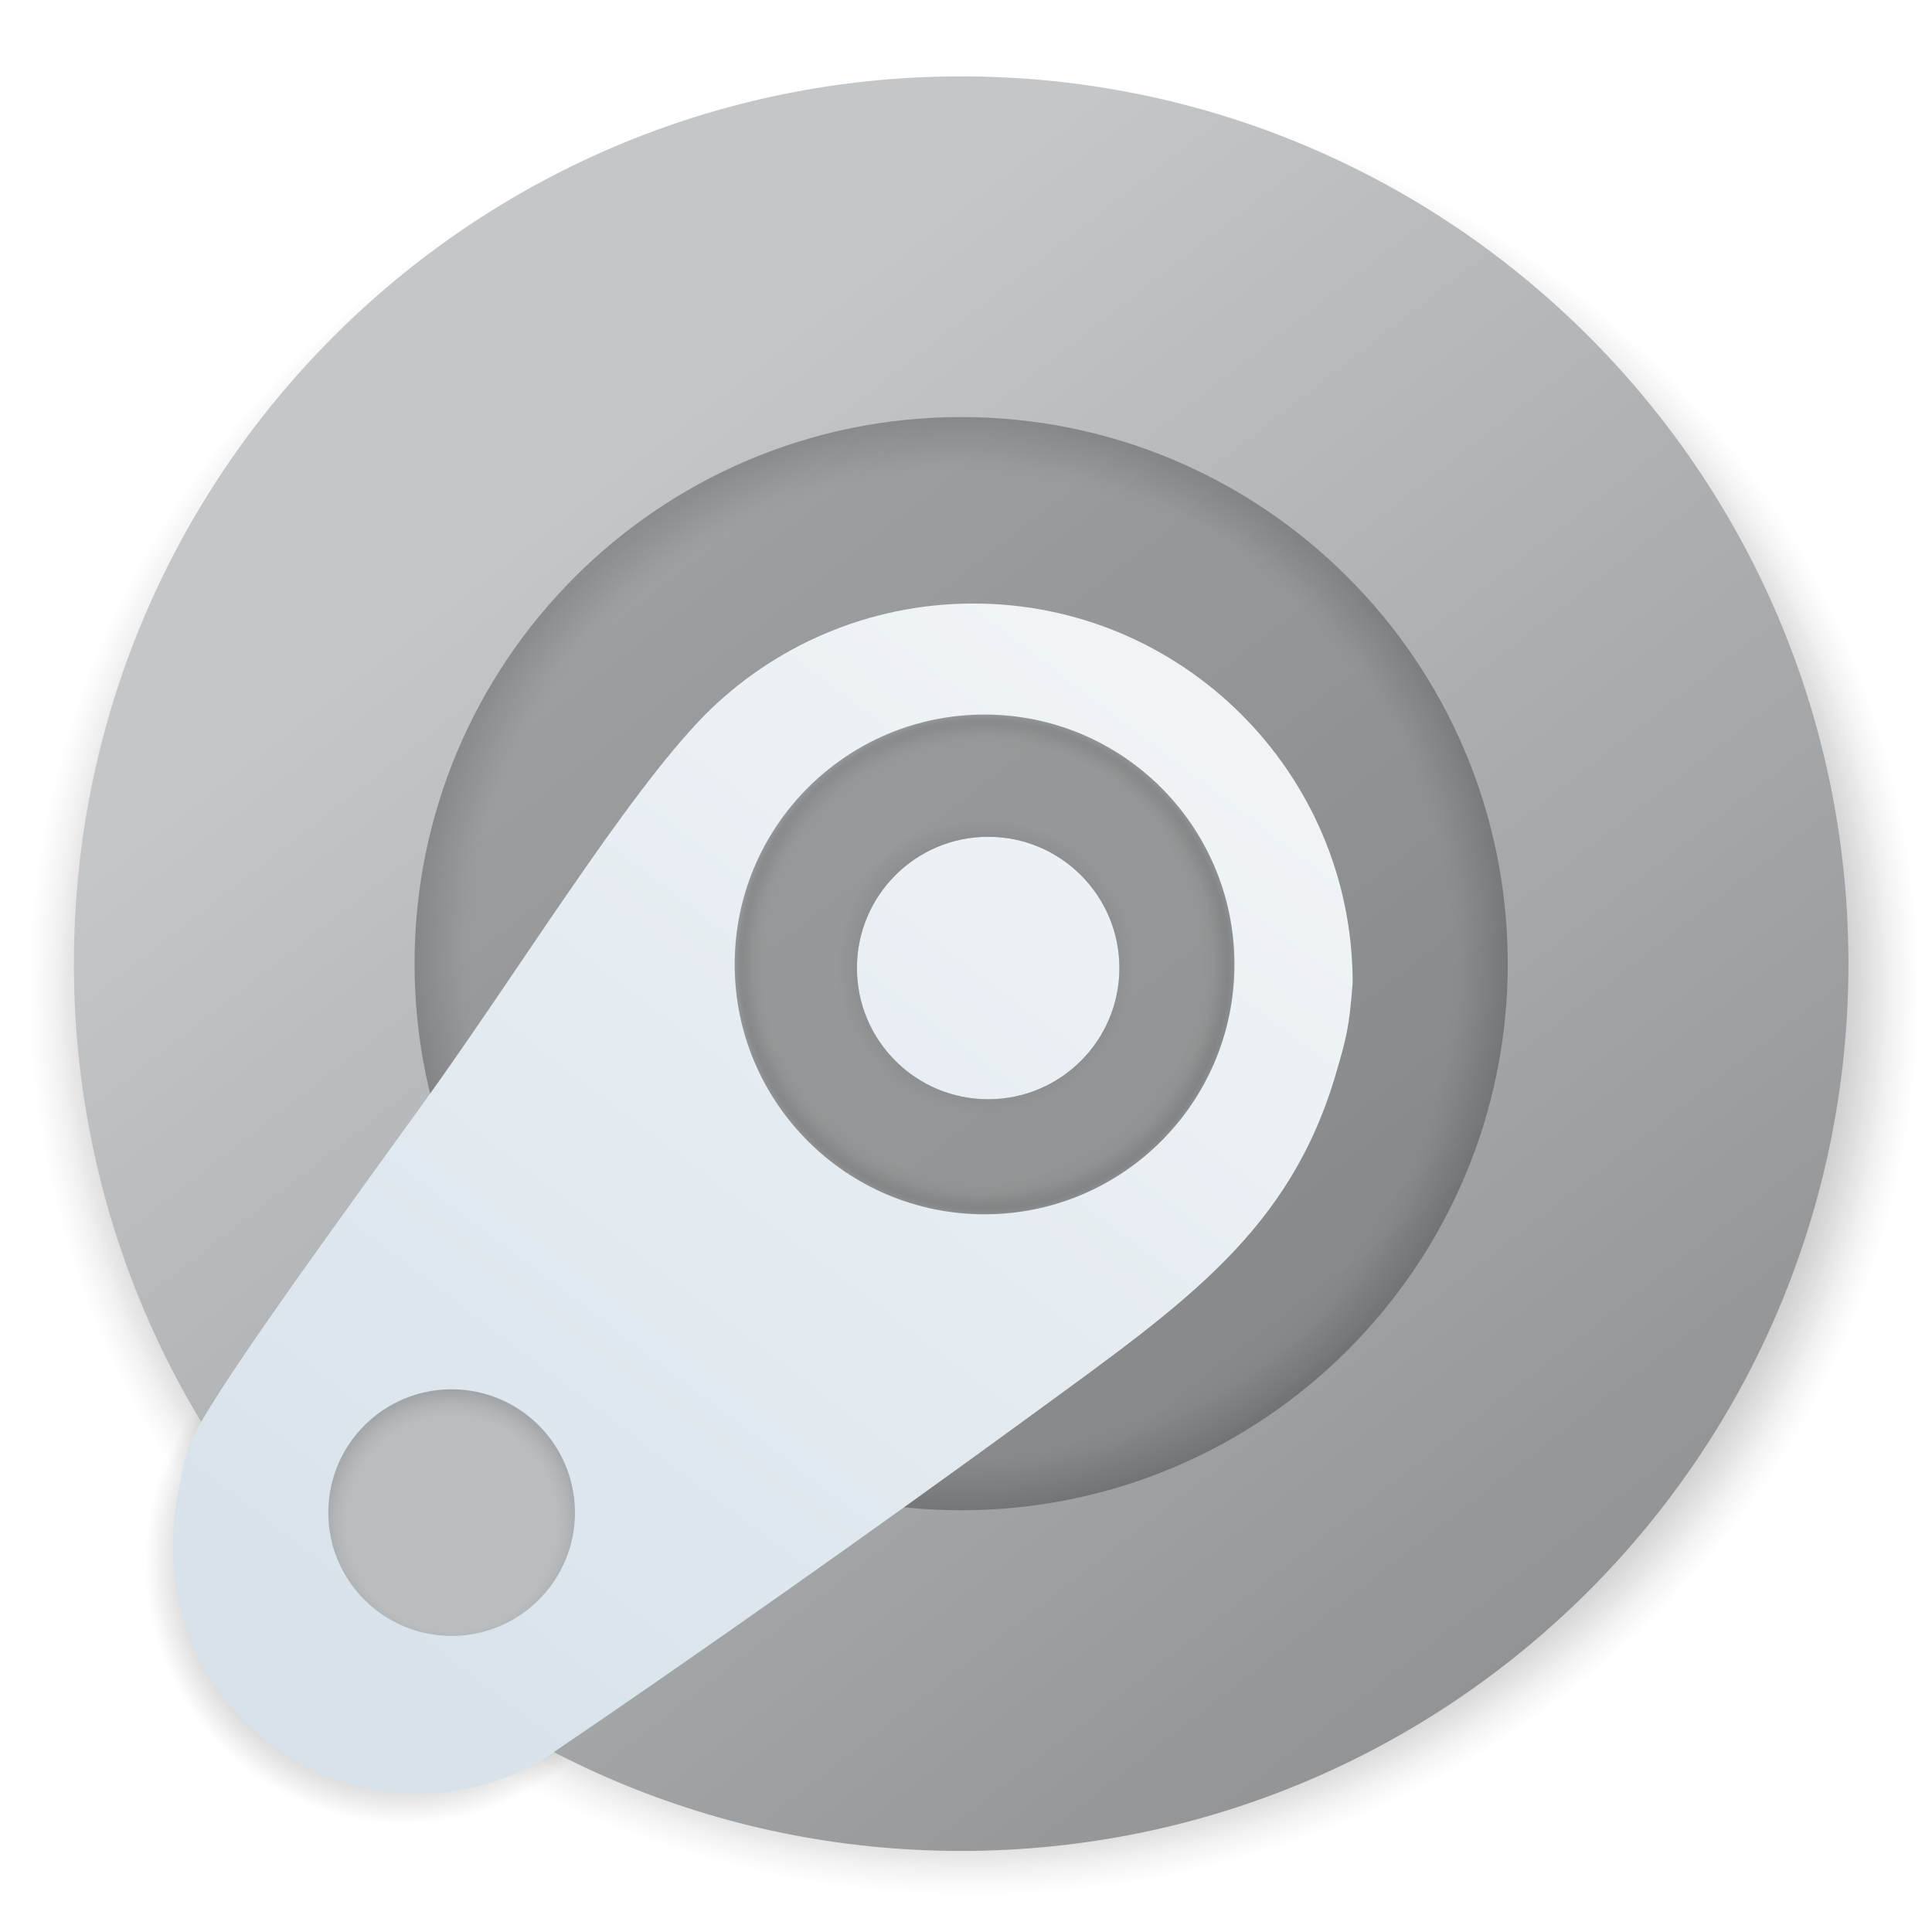
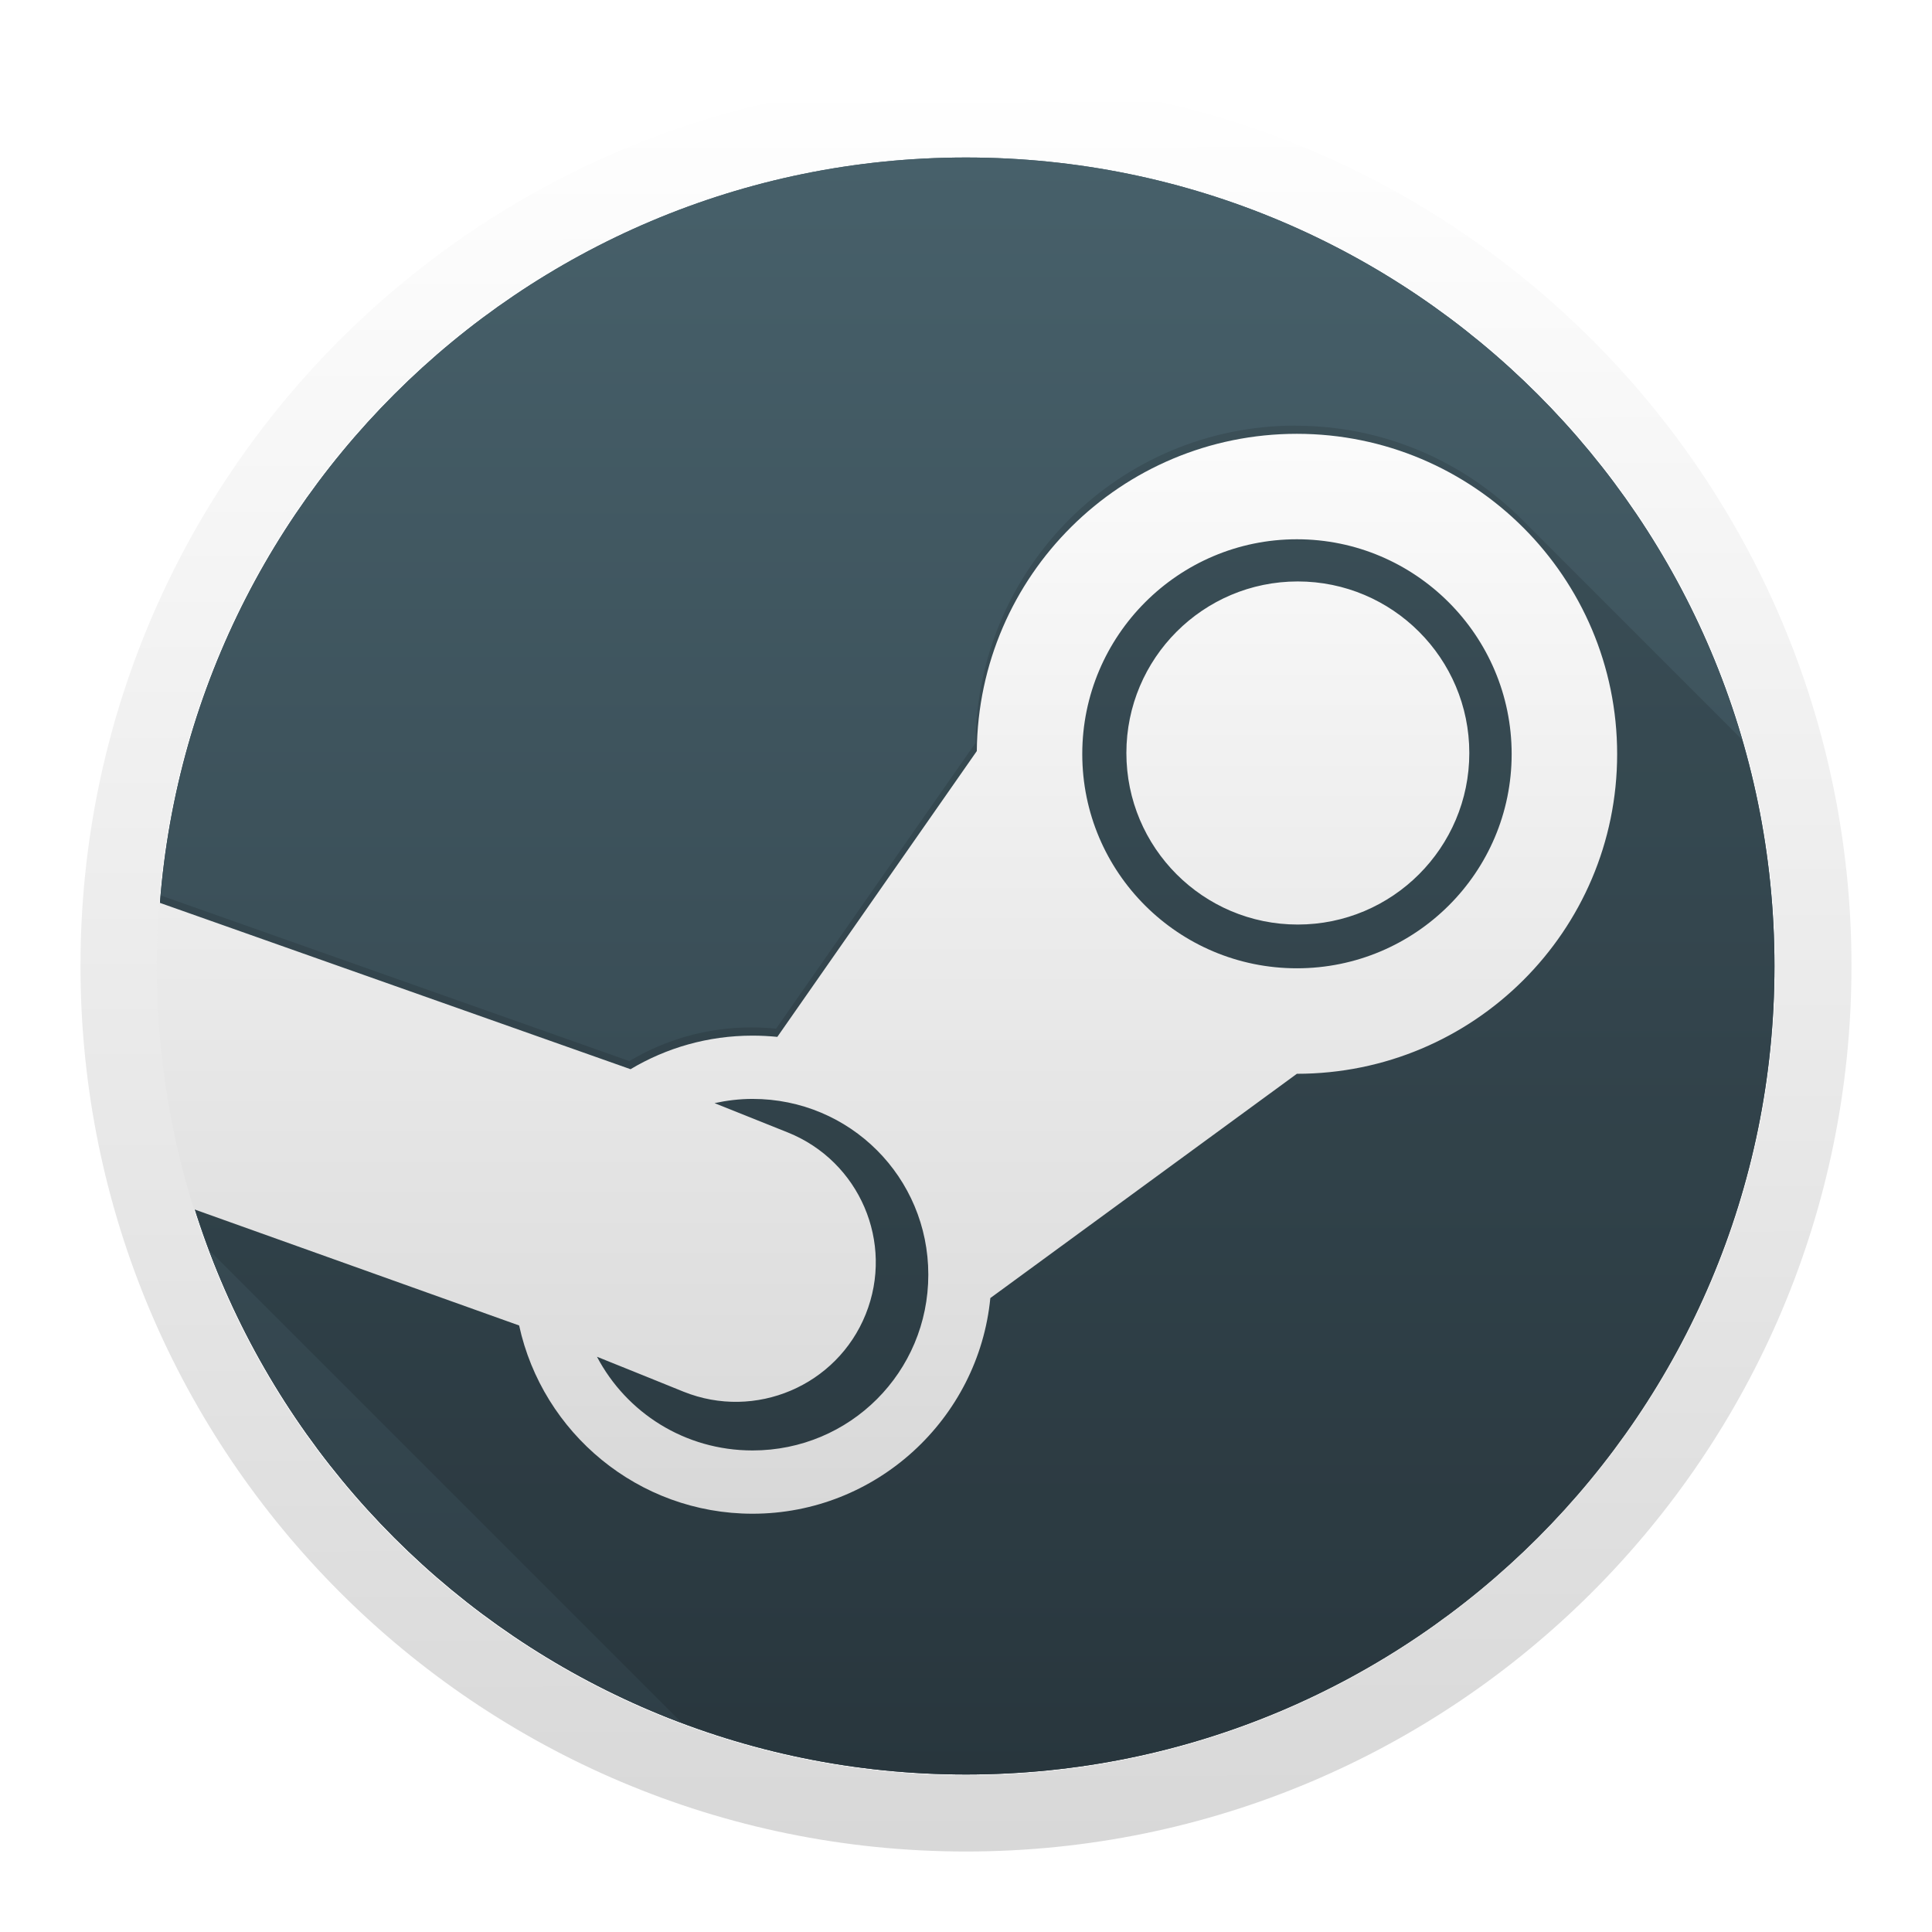
- <svg xmlns="http://www.w3.org/2000/svg" xmlns:xlink="http://www.w3.org/1999/xlink" version="1.1" id="svg2" width="128" height="128" viewBox="0 0 128 128">
-   <defs id="defs6">
-     <linearGradient id="linearGradient925">
-       <stop style="stop-color:#000000;stop-opacity:1;" offset="0" id="stop921" />
-       <stop style="stop-color:#000000;stop-opacity:0;" offset="1" id="stop923" />
-     </linearGradient>
-     <linearGradient id="linearGradient903">
-       <stop style="stop-color:#babdbf;stop-opacity:1" offset="0" id="stop899" />
-       <stop id="stop909" offset="0.802" style="stop-color:#babdbf;stop-opacity:1" />
-       <stop id="stop907" offset="0.892" style="stop-color:#b0b4b6;stop-opacity:1" />
-       <stop style="stop-color:#9fa3a6;stop-opacity:1" offset="1" id="stop901" />
-     </linearGradient>
-     <linearGradient id="linearGradient883">
-       <stop style="stop-color:#292929;stop-opacity:1" offset="0" id="stop879" />
-       <stop id="stop887" offset="0.598" style="stop-color:#999b9d;stop-opacity:1" />
-       <stop style="stop-color:#9a9c9e;stop-opacity:1;" offset="0.863" id="stop891" />
-       <stop style="stop-color:#929495;stop-opacity:1" offset="0.914" id="stop889" />
-       <stop id="stop893" offset="0.962" style="stop-color:#7d7f80;stop-opacity:1" />
-       <stop style="stop-color:#676868;stop-opacity:0.463;" offset="0.982" id="stop895" />
-       <stop style="stop-color:#545454;stop-opacity:0" offset="1" id="stop881" />
-     </linearGradient>
-     <linearGradient id="linearGradient866">
-       <stop style="stop-color:#f0f4f7;stop-opacity:1;" offset="0" id="stop862" />
-       <stop style="stop-color:#d7e2ea;stop-opacity:1" offset="1" id="stop864" />
-     </linearGradient>
-     <linearGradient id="linearGradient847">
-       <stop style="stop-color:#5b5b5b;stop-opacity:1" offset="0" id="stop843" />
-       <stop id="stop851" offset="0.893" style="stop-color:#5b5b5b;stop-opacity:1" />
-       <stop style="stop-color:#545454;stop-opacity:1" offset="0.914" id="stop853" />
-       <stop id="stop855" offset="0.951" style="stop-color:#3d3d3d;stop-opacity:1;" />
-       <stop style="stop-color:#1f1f1f;stop-opacity:1" offset="1" id="stop845" />
-     </linearGradient>
-     <linearGradient id="linearGradient833">
-       <stop style="stop-color:#000000;stop-opacity:1;" offset="0" id="stop829" />
-       <stop id="stop837" offset="0.882" style="stop-color:#272727;stop-opacity:0.33" />
-       <stop style="stop-color:#080808;stop-opacity:0.044" offset="0.975" id="stop839" />
-       <stop style="stop-color:#000000;stop-opacity:0" offset="1" id="stop831" />
-     </linearGradient>
-     <linearGradient id="linearGradient823">
-       <stop style="stop-color:#c4c7ca;stop-opacity:1" offset="0" id="stop819" />
-       <stop style="stop-color:#919395;stop-opacity:1" offset="1" id="stop821" />
-     </linearGradient>
-     <linearGradient xlink:href="#linearGradient823" id="linearGradient825" x1="1003.39" y1="317.373" x2="1157.627" y2="515.678" gradientUnits="userSpaceOnUse" gradientTransform="translate(-916.7317,-377.0021)" />
-     <radialGradient xlink:href="#linearGradient833" id="radialGradient835" cx="1083.475" cy="419.915" fx="1083.475" fy="419.915" r="168.22" gradientUnits="userSpaceOnUse" gradientTransform="matrix(0.9361287,0,0,0.8982355,-865.7491,-350.3713)" />
-     <radialGradient xlink:href="#linearGradient847" id="radialGradient849" cx="1086.017" cy="416.525" fx="1086.017" fy="416.525" r="91.102" gradientUnits="userSpaceOnUse" gradientTransform="translate(-939.6131,-393.9512)" />
-     <linearGradient xlink:href="#linearGradient866" id="linearGradient868" x1="1111.682" y1="368.188" x2="981.685" y2="539.572" gradientUnits="userSpaceOnUse" gradientTransform="translate(-939.6131,-393.9512)" />
-     <radialGradient xlink:href="#linearGradient883" id="radialGradient885" cx="1089.919" cy="416.655" fx="1089.919" fy="416.655" r="41.647" gradientTransform="matrix(1,0,0,1.000001,-939.6131,-393.9517)" gradientUnits="userSpaceOnUse" />
-     <radialGradient xlink:href="#linearGradient903" id="radialGradient905" cx="736.229" cy="491.843" fx="736.229" fy="491.843" r="20.551" gradientUnits="userSpaceOnUse" gradientTransform="matrix(1.072165,-1.0973163e-6,1.1184182e-6,1.092783,-727.8779,-421.6078)" />
-     <radialGradient xlink:href="#linearGradient925" id="radialGradient927" cx="55.297" cy="121.856" fx="55.297" fy="121.856" r="45.551" gradientUnits="userSpaceOnUse" gradientTransform="matrix(0.947777,0,0,0.9575987,1.192838,5.590578)" />
-   </defs>
-   <g id="g942" transform="matrix(0.3975115,0,0,0.3975115,5.481936,54.8708)">
-     <path d="M 101.695,122.28 A 48.093,48.093 0 0 1 53.641,170.373 48.093,48.093 0 0 1 5.509,122.357 48.093,48.093 0 0 1 53.485,74.187 48.093,48.093 0 0 1 101.695,122.124" id="path919" style="opacity:1;fill:url(#radialGradient927);fill-opacity:1;stroke:none;stroke-width:10.033;stroke-linecap:round;stroke-linejoin:round;stroke-miterlimit:4;stroke-dasharray:none;stroke-dashoffset:0;stroke-opacity:1;paint-order:fill markers stroke" />
-     <path style="opacity:1;fill:url(#radialGradient835);fill-opacity:1;stroke:none;stroke-width:9.483;stroke-linecap:round;stroke-linejoin:round;stroke-miterlimit:4;stroke-dasharray:none;stroke-dashoffset:0;stroke-opacity:1;paint-order:fill markers stroke" id="path827" d="M 313.777,26.811 A 165.254,165.254 0 0 1 148.656,192.066 165.254,165.254 0 0 1 -16.732,27.078 165.254,165.254 0 0 1 148.122,-138.442 165.254,165.254 0 0 1 313.776,26.278" />
-     <path d="M 294.285,22.574 A 147.881,147.881 0 0 1 146.523,170.456 147.881,147.881 0 0 1 -1.477,22.813 147.881,147.881 0 0 1 146.046,-125.307 147.881,147.881 0 0 1 294.284,22.097" id="path817" style="opacity:1;fill:url(#linearGradient825);fill-opacity:1;stroke:none;stroke-width:8.486;stroke-linecap:round;stroke-linejoin:round;stroke-miterlimit:4;stroke-dasharray:none;stroke-dashoffset:0;stroke-opacity:1;paint-order:fill markers stroke" />
-     <path d="M 237.506,22.574 A 91.102,91.102 0 0 1 146.477,113.676 91.102,91.102 0 0 1 55.302,22.721 91.102,91.102 0 0 1 146.183,-68.527 91.102,91.102 0 0 1 237.505,22.28" id="path841" style="opacity:0.344;fill:url(#radialGradient849);fill-opacity:1;stroke:none;stroke-width:8.473;stroke-linecap:round;stroke-linejoin:round;stroke-miterlimit:4;stroke-dasharray:none;stroke-dashoffset:0;stroke-opacity:1;paint-order:fill markers stroke" />
-     <path id="path857" d="m 148.285,-37.447 c -17.448,0.042 -33.229,7.149 -44.641,18.607 -13.336,13.647 -30.981,42.688 -47.342,65.301 -20.011,27.658 -37.574,51.93 -38.896,57.385 -1.418,5.848 -2.569,11.246 -2.299,16.373 0.037,22.491 18.29,40.7 40.781,40.682 7.876,-0.007 15.227,-2.246 21.457,-6.121 24.536,-16.621 55.535,-38.506 81.564,-57.527 25.024,-18.287 42.43,-30.225 50.072,-56.723 1.617,-5.607 2.086,-7.183 2.674,-14.758 V 25.568 c -0.113,-34.895 -28.476,-63.1 -63.371,-63.016 z m 1.92,18.504 a 41.647,41.647 0 0 1 41.748,41.512 v 0.135 a 41.647,41.647 0 0 1 -41.613,41.648 41.647,41.647 0 0 1 -41.682,-41.58 41.647,41.647 0 0 1 41.547,-41.715 z m 0.646,20.373 a 21.872,21.872 0 0 0 -21.818,21.908 21.872,21.872 0 0 0 21.889,21.838 21.872,21.872 0 0 0 21.855,-21.873 v -0.07 A 21.872,21.872 0 0 0 150.852,1.43 Z" style="opacity:1;fill:url(#linearGradient868);fill-opacity:1;stroke:none;stroke-width:8.44;stroke-linecap:round;stroke-linejoin:round;stroke-miterlimit:4;stroke-dasharray:none;stroke-dashoffset:0;stroke-opacity:1;paint-order:fill markers stroke" />
-     <path id="path872" d="m 150.205,-18.943 a 41.647,41.647 0 0 0 -41.547,41.715 41.647,41.647 0 0 0 41.682,41.58 41.647,41.647 0 0 0 41.613,-41.648 V 22.568 a 41.647,41.647 0 0 0 -41.748,-41.512 z m 0.646,20.373 a 21.872,21.872 0 0 1 21.926,21.803 v 0.07 a 21.872,21.872 0 0 1 -21.855,21.873 21.872,21.872 0 0 1 -21.889,-21.838 21.872,21.872 0 0 1 21.818,-21.908 z" style="opacity:0.489;fill:url(#radialGradient885);fill-opacity:1;stroke:none;stroke-width:16.234;stroke-linecap:round;stroke-linejoin:round;stroke-miterlimit:4;stroke-dasharray:none;stroke-dashoffset:0;stroke-opacity:1;paint-order:fill markers stroke" />
-     <path d="M 82.032,114.068 A 20.551,20.551 0 0 1 61.498,134.619 20.551,20.551 0 0 1 40.93,114.102 20.551,20.551 0 0 1 61.431,93.518 20.551,20.551 0 0 1 82.032,114.002" id="path897" style="opacity:1;fill:url(#radialGradient905);fill-opacity:1;stroke:none;stroke-width:8;stroke-linecap:round;stroke-linejoin:round;stroke-miterlimit:4;stroke-dasharray:none;stroke-dashoffset:0;stroke-opacity:1;paint-order:fill markers stroke" />
+ <svg xmlns="http://www.w3.org/2000/svg" xmlns:xlink="http://www.w3.org/1999/xlink" height="48" width="48">
+   <linearGradient id="a">
+     <stop offset="0" stop-color="#d8d8d8" />
+     <stop offset="1" stop-color="#fff" />
+   </linearGradient>
+   <linearGradient id="b" gradientUnits="userSpaceOnUse" x1="409.576" x2="409.576" y1="543.885" y2="503.711">
+     <stop offset="0" stop-color="#2e3e46" />
+     <stop offset="1" stop-color="#47606a" />
+   </linearGradient>
+   <linearGradient id="c" gradientUnits="userSpaceOnUse" x1="408.469" x2="408.367" xlink:href="#a" y1="545.604" y2="501.787" />
+   <linearGradient id="d" gradientUnits="userSpaceOnUse" x1="404.231" x2="404.231" xlink:href="#a" y1="537.382" y2="507.839" />
+   <g transform="translate(-384.5714 -499.798)">
+     <rect fill="url(#b)" height="40.174" ry="20.087" width="40.174" x="388.484" y="503.711" />
+     <rect fill="url(#b)" height="40.174" ry="20.087" width="40.174" x="388.484" y="503.711" />
+     <path d="m416.761 510.372c-4.368 0-7.913 3.524-7.953 7.883l-4.955 7.1c-.202-.02-.41-.031-.617-.031-1.107 0-2.14.305-3.029.836l-11.643-4.115c-.015.181-.028.361-.039.543l.451.451c.187.737.564 1.4 1.086 1.922l2.354 2.354c.129.182.268.355.424.514l-2.49-2.49-1.842-.658c.093 2.175.546 4.248 1.271 6.188l11.725 11.725c2.2.823 4.575 1.295 7.068 1.295 11.128 0 20.088-8.96 20.088-20.088 0-1.958-.291-3.843-.809-5.629l-5.465-5.465c-1.44-1.44-3.429-2.332-5.625-2.332z" fill-opacity=".127" />
+     <path d="m387.976 529.336 9.493 3.393c.581 2.669 2.96 4.677 5.799 4.677 3.075 0 5.615-2.358 5.908-5.358l7.616-5.572c4.391 0 7.957-3.553 7.957-7.943 0-4.393-3.565-7.957-7.957-7.957-4.368 0-7.913 3.524-7.952 7.882l-4.956 7.101c-.202-.02-.408-.031-.616-.031-1.107 0-2.142.303-3.031.834l-12.543-4.433m29.098-8.733c2.942 0 5.336 2.394 5.336 5.336-0 2.943-2.394 5.323-5.336 5.323-2.942 0-5.332-2.381-5.332-5.323 0-2.942 2.39-5.336 5.332-5.336zm.022 1.048c-2.352 0-4.258 1.911-4.258 4.262 0 2.352 1.906 4.262 4.258 4.262 2.352 0 4.262-1.911 4.262-4.262 0-2.352-1.911-4.262-4.262-4.262zm-13.546 12.856c2.421 0 4.367 1.946 4.367 4.367-0 2.421-1.946 4.367-4.367 4.367-1.684 0-3.135-.94-3.865-2.328.718.29 1.436.577 2.153.869 1.78.715 3.809-.146 4.524-1.926.715-1.78-.154-3.8-1.935-4.515l-1.821-.729c.303-.066.62-.105.943-.105z" fill="url(#d)" />
+     <rect fill="none" height="42.104" ry="21.052" stroke="url(#c)" stroke-width="1.896" width="42.104" x="387.519" y="502.746" />
  </g>
</svg>
